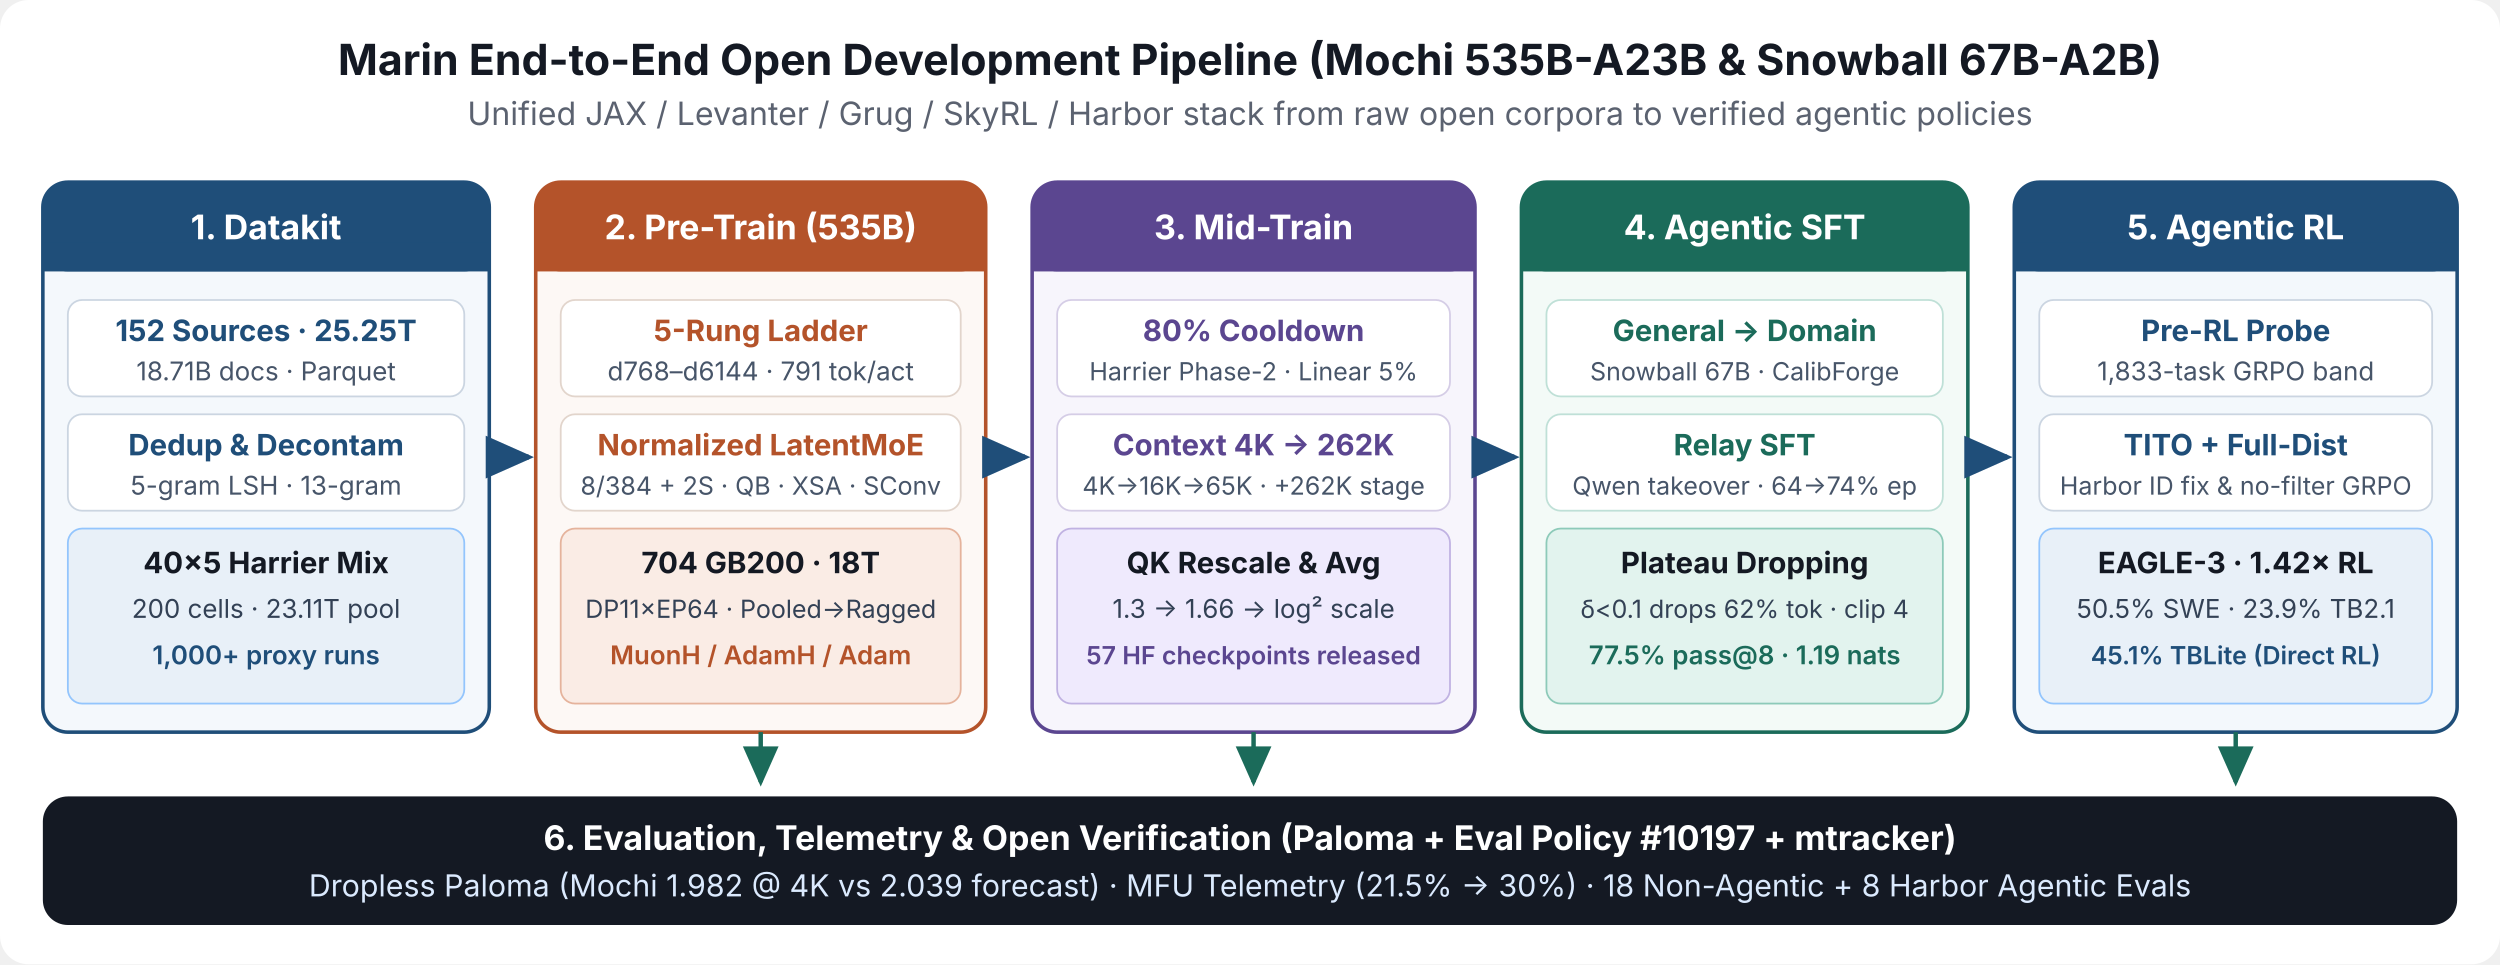
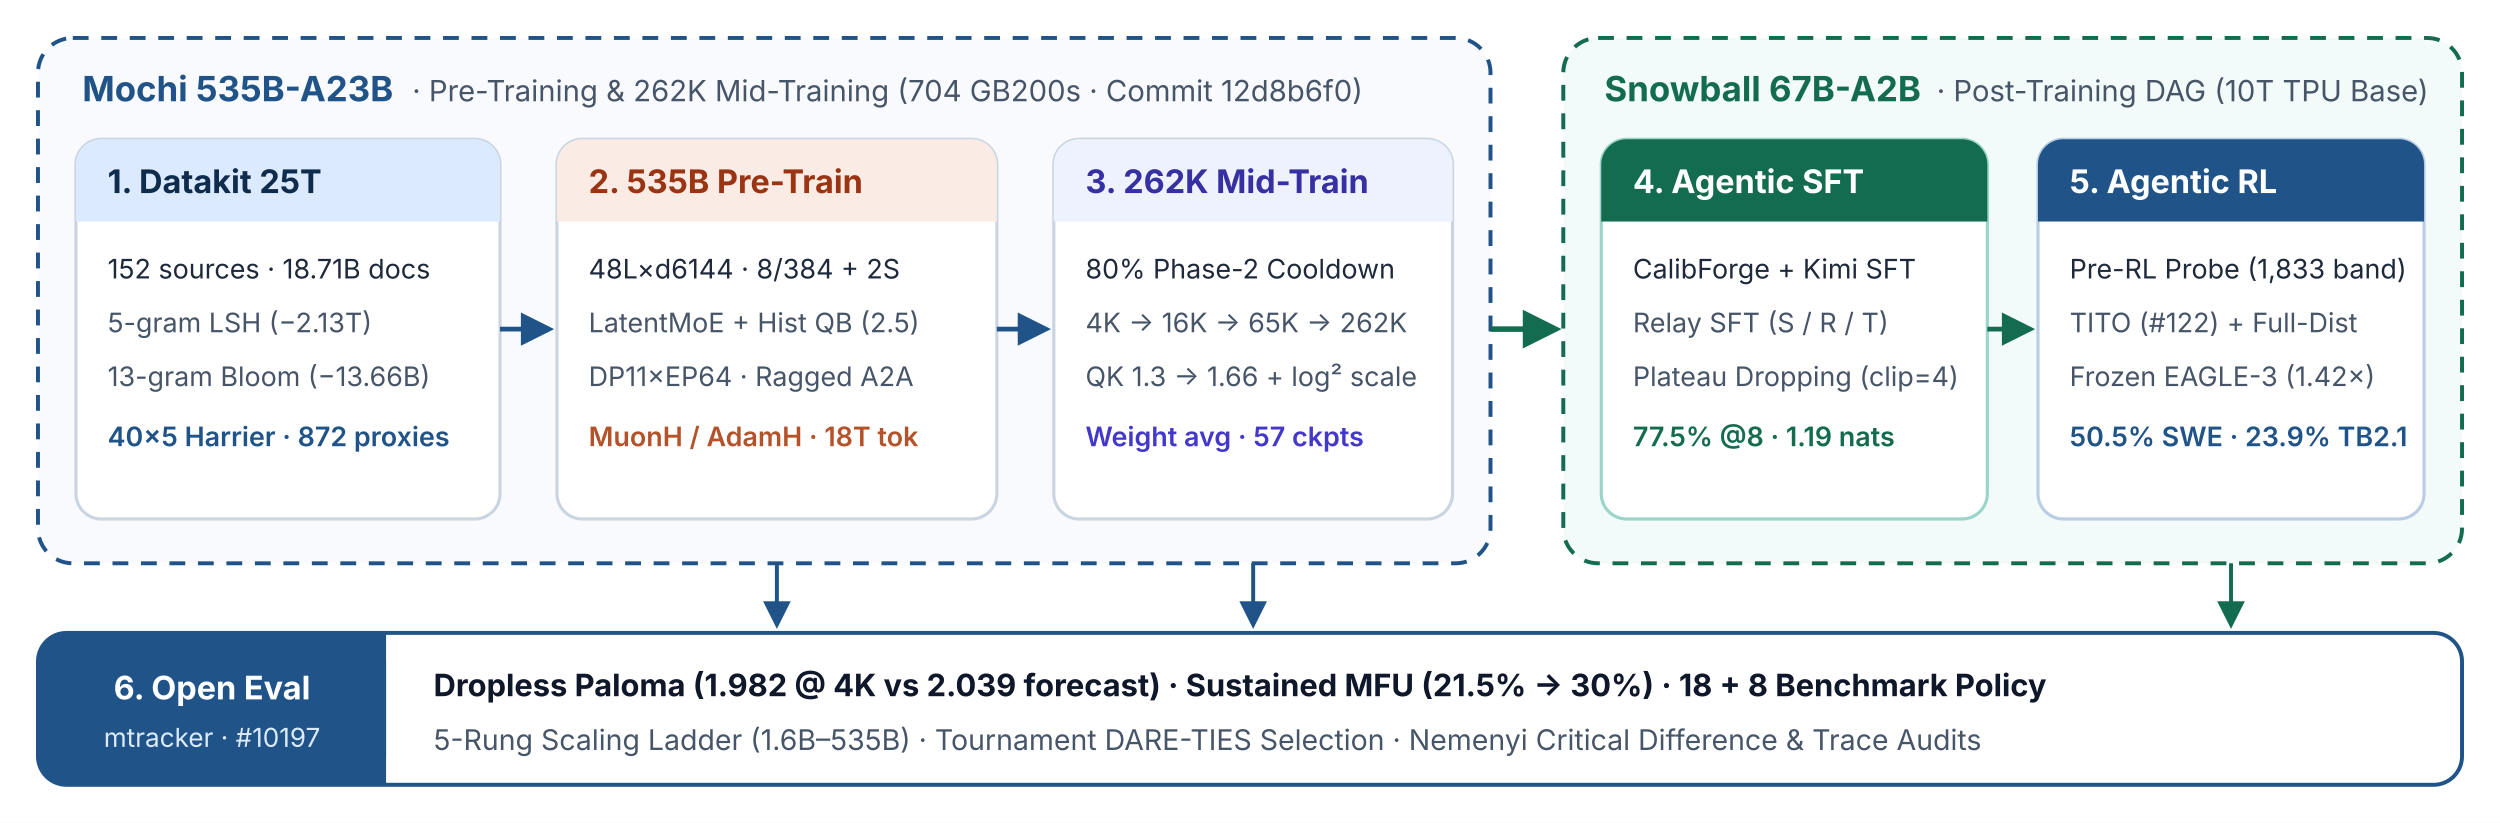
- <svg xmlns="http://www.w3.org/2000/svg" width="1400" height="540" viewBox="0 0 1400 540">
-   <rect width="1400" height="540" rx="16" fill="#ffffff" />
-   <text x="700" y="42" text-anchor="middle" font-family="Inter, -apple-system, sans-serif" font-size="24" font-weight="700" fill="#141923">Marin End-to-End Open Development Pipeline (Mochi 535B-A23B &amp; Snowball 67B-A2B)</text>
-   <text x="700" y="70" text-anchor="middle" font-family="Inter, -apple-system, sans-serif" font-size="18" fill="#5b6270">Unified JAX / Levanter / Grug / SkyRL / Harbor stack from raw open corpora to verified agentic policies</text>
+ <svg xmlns="http://www.w3.org/2000/svg" viewBox="0 0 1580 520" width="1580" height="520" font-family="Inter, 'Segoe UI', 'Helvetica Neue', Arial, sans-serif">
  <defs>
-     <marker id="arr" markerWidth="10" markerHeight="10" refX="8" refY="5" orient="auto">
-       <path d="M0,1 L9,5 L0,9 Z" fill="#1f4e79" />
+     <marker id="ar-navy" viewBox="0 0 10 10" refX="8" refY="5" markerWidth="7" markerHeight="7" orient="auto">
+       <path d="M0 0 L10 5 L0 10 z" fill="#205488" />
    </marker>
-     <marker id="arrLoop" markerWidth="10" markerHeight="10" refX="8" refY="5" orient="auto">
-       <path d="M0,1 L9,5 L0,9 Z" fill="#1b6b5a" />
+     <marker id="ar-teal" viewBox="0 0 10 10" refX="8" refY="5" markerWidth="7" markerHeight="7" orient="auto">
+       <path d="M0 0 L10 5 L0 10 z" fill="#146c50" />
    </marker>
  </defs>
-   <rect x="24" y="102" width="250" height="308" rx="14" fill="#f4f8fc" stroke="#1f4e79" stroke-width="2" />
-   <rect x="24" y="102" width="250" height="50" rx="14" fill="#1f4e79" />
-   <rect x="24" y="136" width="250" height="16" fill="#1f4e79" />
-   <text x="149" y="134" text-anchor="middle" font-family="Inter, sans-serif" font-size="19" font-weight="700" fill="#ffffff">1. Datakit</text>
-   <rect x="38" y="168" width="222" height="54" rx="8" fill="#ffffff" stroke="#cbd5e1" />
-   <text x="149" y="191" text-anchor="middle" font-family="Inter, sans-serif" font-size="16.5" font-weight="700" fill="#1f4e79">152 Sources · 25.25T</text>
-   <text x="149" y="213" text-anchor="middle" font-family="Inter, sans-serif" font-size="14.5" fill="#475569">18.71B docs · Parquet</text>
-   <rect x="38" y="232" width="222" height="54" rx="8" fill="#ffffff" stroke="#cbd5e1" />
-   <text x="149" y="255" text-anchor="middle" font-family="Inter, sans-serif" font-size="16.5" font-weight="700" fill="#1f4e79">Dedup &amp; Decontam</text>
-   <text x="149" y="277" text-anchor="middle" font-family="Inter, sans-serif" font-size="14.5" fill="#475569">5-gram LSH · 13-gram</text>
-   <rect x="38" y="296" width="222" height="98" rx="8" fill="#e8f0f8" stroke="#93c5fd" />
-   <text x="149" y="321" text-anchor="middle" font-family="Inter, sans-serif" font-size="16.5" font-weight="700" fill="#141923">40×5 Harrier Mix</text>
-   <text x="149" y="346" text-anchor="middle" font-family="Inter, sans-serif" font-size="14.5" fill="#334155">200 cells · 23.11T pool</text>
-   <text x="149" y="372" text-anchor="middle" font-family="Inter, sans-serif" font-size="14.5" font-weight="600" fill="#1f4e79">1,000+ proxy runs</text>
-   <line x1="274" y1="256" x2="296" y2="256" stroke="#1f4e79" stroke-width="3" marker-end="url(#arr)" />
-   <rect x="300" y="102" width="252" height="308" rx="14" fill="#fdf8f5" stroke="#b4532a" stroke-width="2" />
-   <rect x="300" y="102" width="252" height="50" rx="14" fill="#b4532a" />
-   <rect x="300" y="136" width="252" height="16" fill="#b4532a" />
-   <text x="426" y="134" text-anchor="middle" font-family="Inter, sans-serif" font-size="19" font-weight="700" fill="#ffffff">2. Pre-Train (535B)</text>
-   <rect x="314" y="168" width="224" height="54" rx="8" fill="#ffffff" stroke="#e2d5cc" />
-   <text x="426" y="191" text-anchor="middle" font-family="Inter, sans-serif" font-size="16.5" font-weight="700" fill="#b4532a">5-Rung Ladder</text>
-   <text x="426" y="213" text-anchor="middle" font-family="Inter, sans-serif" font-size="14.5" fill="#475569">d768–d6144 · 791 tok/act</text>
-   <rect x="314" y="232" width="224" height="54" rx="8" fill="#ffffff" stroke="#e2d5cc" />
-   <text x="426" y="255" text-anchor="middle" font-family="Inter, sans-serif" font-size="16.5" font-weight="700" fill="#b4532a">Normalized LatentMoE</text>
-   <text x="426" y="277" text-anchor="middle" font-family="Inter, sans-serif" font-size="14" fill="#475569">8/384 + 2S · QB · XSA · SConv</text>
-   <rect x="314" y="296" width="224" height="98" rx="8" fill="#faece5" stroke="#e5b39c" />
-   <text x="426" y="321" text-anchor="middle" font-family="Inter, sans-serif" font-size="16.5" font-weight="700" fill="#141923">704 GB200 · 18T</text>
-   <text x="426" y="346" text-anchor="middle" font-family="Inter, sans-serif" font-size="14" fill="#334155">DP11×EP64 · Pooled→Ragged</text>
-   <text x="426" y="372" text-anchor="middle" font-family="Inter, sans-serif" font-size="14.5" font-weight="600" fill="#b4532a">MuonH / AdamH / Adam</text>
-   <line x1="552" y1="256" x2="574" y2="256" stroke="#1f4e79" stroke-width="3" marker-end="url(#arr)" />
-   <rect x="578" y="102" width="248" height="308" rx="14" fill="#f7f5fc" stroke="#5b4690" stroke-width="2" />
-   <rect x="578" y="102" width="248" height="50" rx="14" fill="#5b4690" />
-   <rect x="578" y="136" width="248" height="16" fill="#5b4690" />
-   <text x="702" y="134" text-anchor="middle" font-family="Inter, sans-serif" font-size="19" font-weight="700" fill="#ffffff">3. Mid-Train</text>
-   <rect x="592" y="168" width="220" height="54" rx="8" fill="#ffffff" stroke="#d5cde6" />
-   <text x="702" y="191" text-anchor="middle" font-family="Inter, sans-serif" font-size="16.5" font-weight="700" fill="#5b4690">80% Cooldown</text>
-   <text x="702" y="213" text-anchor="middle" font-family="Inter, sans-serif" font-size="14" fill="#475569">Harrier Phase-2 · Linear 5%</text>
-   <rect x="592" y="232" width="220" height="54" rx="8" fill="#ffffff" stroke="#d5cde6" />
-   <text x="702" y="255" text-anchor="middle" font-family="Inter, sans-serif" font-size="16.5" font-weight="700" fill="#5b4690">Context 4K → 262K</text>
-   <text x="702" y="277" text-anchor="middle" font-family="Inter, sans-serif" font-size="14" fill="#475569">4K→16K→65K · +262K stage</text>
-   <rect x="592" y="296" width="220" height="98" rx="8" fill="#efeafd" stroke="#c0b2e2" />
-   <text x="702" y="321" text-anchor="middle" font-family="Inter, sans-serif" font-size="16.5" font-weight="700" fill="#141923">QK Rescale &amp; Avg</text>
-   <text x="702" y="346" text-anchor="middle" font-family="Inter, sans-serif" font-size="14.5" fill="#334155">1.3 → 1.66 → log² scale</text>
-   <text x="702" y="372" text-anchor="middle" font-family="Inter, sans-serif" font-size="14" font-weight="600" fill="#5b4690">57 HF checkpoints released</text>
-   <line x1="826" y1="256" x2="848" y2="256" stroke="#1f4e79" stroke-width="3" marker-end="url(#arr)" />
-   <rect x="852" y="102" width="250" height="308" rx="14" fill="#f3faf7" stroke="#1b6b5a" stroke-width="2" />
-   <rect x="852" y="102" width="250" height="50" rx="14" fill="#1b6b5a" />
-   <rect x="852" y="136" width="250" height="16" fill="#1b6b5a" />
-   <text x="977" y="134" text-anchor="middle" font-family="Inter, sans-serif" font-size="19" font-weight="700" fill="#ffffff">4. Agentic SFT</text>
-   <rect x="866" y="168" width="222" height="54" rx="8" fill="#ffffff" stroke="#bfe0d7" />
-   <text x="977" y="191" text-anchor="middle" font-family="Inter, sans-serif" font-size="16.5" font-weight="700" fill="#1b6b5a">General → Domain</text>
-   <text x="977" y="213" text-anchor="middle" font-family="Inter, sans-serif" font-size="14" fill="#475569">Snowball 67B · CalibForge</text>
-   <rect x="866" y="232" width="222" height="54" rx="8" fill="#ffffff" stroke="#bfe0d7" />
-   <text x="977" y="255" text-anchor="middle" font-family="Inter, sans-serif" font-size="16.5" font-weight="700" fill="#1b6b5a">Relay SFT</text>
-   <text x="977" y="277" text-anchor="middle" font-family="Inter, sans-serif" font-size="14" fill="#475569">Qwen takeover · 64→74% ep</text>
-   <rect x="866" y="296" width="222" height="98" rx="8" fill="#e2f3ee" stroke="#8dcab9" />
-   <text x="977" y="321" text-anchor="middle" font-family="Inter, sans-serif" font-size="16.5" font-weight="700" fill="#141923">Plateau Dropping</text>
-   <text x="977" y="346" text-anchor="middle" font-family="Inter, sans-serif" font-size="14" fill="#334155">δ&lt;0.1 drops 62% tok · clip 4</text>
-   <text x="977" y="372" text-anchor="middle" font-family="Inter, sans-serif" font-size="14.5" font-weight="600" fill="#1b6b5a">77.5% pass@8 · 1.19 nats</text>
-   <line x1="1102" y1="256" x2="1124" y2="256" stroke="#1f4e79" stroke-width="3" marker-end="url(#arr)" />
-   <rect x="1128" y="102" width="248" height="308" rx="14" fill="#f3f8fc" stroke="#1f4e79" stroke-width="2" />
-   <rect x="1128" y="102" width="248" height="50" rx="14" fill="#1f4e79" />
-   <rect x="1128" y="136" width="248" height="16" fill="#1f4e79" />
-   <text x="1252" y="134" text-anchor="middle" font-family="Inter, sans-serif" font-size="19" font-weight="700" fill="#ffffff">5. Agentic RL</text>
-   <rect x="1142" y="168" width="220" height="54" rx="8" fill="#ffffff" stroke="#cbd5e1" />
-   <text x="1252" y="191" text-anchor="middle" font-family="Inter, sans-serif" font-size="16.5" font-weight="700" fill="#1f4e79">Pre-RL Probe</text>
-   <text x="1252" y="213" text-anchor="middle" font-family="Inter, sans-serif" font-size="14.5" fill="#475569">1,833-task GRPO band</text>
-   <rect x="1142" y="232" width="220" height="54" rx="8" fill="#ffffff" stroke="#cbd5e1" />
-   <text x="1252" y="255" text-anchor="middle" font-family="Inter, sans-serif" font-size="16.5" font-weight="700" fill="#1f4e79">TITO + Full-Dist</text>
-   <text x="1252" y="277" text-anchor="middle" font-family="Inter, sans-serif" font-size="14" fill="#475569">Harbor ID fix &amp; no-filter GRPO</text>
-   <rect x="1142" y="296" width="220" height="98" rx="8" fill="#e8f0f8" stroke="#93c5fd" />
-   <text x="1252" y="321" text-anchor="middle" font-family="Inter, sans-serif" font-size="16.5" font-weight="700" fill="#141923">EAGLE-3 · 1.42× RL</text>
-   <text x="1252" y="346" text-anchor="middle" font-family="Inter, sans-serif" font-size="14.5" fill="#334155">50.5% SWE · 23.9% TB2.1</text>
-   <text x="1252" y="372" text-anchor="middle" font-family="Inter, sans-serif" font-size="14" font-weight="600" fill="#1f4e79">45.1% TBLite (Direct RL)</text>
-   <line x1="426" y1="410" x2="426" y2="438" stroke="#1b6b5a" stroke-width="2.5" marker-end="url(#arrLoop)" />
-   <line x1="702" y1="410" x2="702" y2="438" stroke="#1b6b5a" stroke-width="2.5" marker-end="url(#arrLoop)" />
-   <line x1="1252" y1="410" x2="1252" y2="438" stroke="#1b6b5a" stroke-width="2.5" marker-end="url(#arrLoop)" />
-   <rect x="24" y="446" width="1352" height="72" rx="14" fill="#141923" />
-   <text x="700" y="476" text-anchor="middle" font-family="Inter, sans-serif" font-size="19" font-weight="700" fill="#ffffff">6. Evaluation, Telemetry &amp; Open Verification (Paloma + Eval Policy #10197 + mtracker)</text>
-   <text x="700" y="502" text-anchor="middle" font-family="Inter, sans-serif" font-size="17" fill="#dbeafe">Dropless Paloma (Mochi 1.982 @ 4K vs 2.039 forecast) · MFU Telemetry (21.5% → 30%) · 18 Non-Agentic + 8 Harbor Agentic Evals</text>
+   <rect width="1580" height="520" fill="#ffffff" />
+   <rect x="24" y="24" width="918" height="332" rx="22" fill="#f8fafd" stroke="#205488" stroke-width="2.5" stroke-dasharray="10 8" />
+   <text x="52" y="64" font-size="22" font-weight="700" fill="#205488">Mochi 535B-A23B<tspan dx="12" font-weight="400" fill="#475569" font-size="18.5">· Pre-Training &amp; 262K Mid-Training (704 GB200s · Commit 12d8b6f0)</tspan>
+   </text>
+   <rect x="48" y="88" width="268" height="240" rx="16" fill="#ffffff" stroke="#cbd5e1" stroke-width="2" />
+   <path d="M48 140 V104 a16 16 0 0 1 16 -16 H300 a16 16 0 0 1 16 16 V140 Z" fill="#dbeafe" />
+   <text x="68" y="122" font-size="20.5" font-weight="700" fill="#0f2c4c">1. Datakit 25T</text>
+   <text x="68" y="176" font-size="17" fill="#1e293b">152 sources · 18.71B docs</text>
+   <text x="68" y="210" font-size="17" fill="#475569">5-gram LSH (−2.13T)</text>
+   <text x="68" y="244" font-size="17" fill="#475569">13-gram Bloom (−13.66B)</text>
+   <text x="68" y="282" font-size="17" font-weight="600" fill="#205488">40×5 Harrier · 872 proxies</text>
+   <line x1="316" y1="208" x2="346" y2="208" stroke="#205488" stroke-width="3" marker-end="url(#ar-navy)" />
+   <rect x="352" y="88" width="278" height="240" rx="16" fill="#ffffff" stroke="#cbd5e1" stroke-width="2" />
+   <path d="M352 140 V104 a16 16 0 0 1 16 -16 H614 a16 16 0 0 1 16 16 V140 Z" fill="#faece5" />
+   <text x="372" y="122" font-size="20.5" font-weight="700" fill="#9a3412">2. 535B Pre-Train</text>
+   <text x="372" y="176" font-size="17" fill="#1e293b">48L×d6144 · 8/384 + 2S</text>
+   <text x="372" y="210" font-size="17" fill="#475569">LatentMoE + Hist QB (2.5)</text>
+   <text x="372" y="244" font-size="17" fill="#475569">DP11×EP64 · Ragged A2A</text>
+   <text x="372" y="282" font-size="17" font-weight="600" fill="#b4532a">MuonH / AdamH · 18T tok</text>
+   <line x1="630" y1="208" x2="660" y2="208" stroke="#205488" stroke-width="3" marker-end="url(#ar-navy)" />
+   <rect x="666" y="88" width="252" height="240" rx="16" fill="#ffffff" stroke="#cbd5e1" stroke-width="2" />
+   <path d="M666 140 V104 a16 16 0 0 1 16 -16 H902 a16 16 0 0 1 16 16 V140 Z" fill="#eef2ff" />
+   <text x="686" y="122" font-size="20.5" font-weight="700" fill="#3730a3">3. 262K Mid-Train</text>
+   <text x="686" y="176" font-size="17" fill="#1e293b">80% Phase-2 Cooldown</text>
+   <text x="686" y="210" font-size="17" fill="#475569">4K → 16K → 65K → 262K</text>
+   <text x="686" y="244" font-size="17" fill="#475569">QK 1.3 → 1.66 + log² scale</text>
+   <text x="686" y="282" font-size="17" font-weight="600" fill="#4338ca">Weight avg · 57 ckpts</text>
+   <line x1="942" y1="208" x2="982" y2="208" stroke="#146c50" stroke-width="3.5" marker-end="url(#ar-teal)" />
+   <rect x="988" y="24" width="568" height="332" rx="22" fill="#f2fbf9" stroke="#146c50" stroke-width="2.5" stroke-dasharray="10 8" />
+   <text x="1014" y="64" font-size="22" font-weight="700" fill="#146c50">Snowball 67B-A2B<tspan dx="10" font-weight="400" fill="#475569" font-size="18.5">· Post-Training DAG (10T TPU Base)</tspan>
+   </text>
+   <rect x="1012" y="88" width="244" height="240" rx="16" fill="#ffffff" stroke="#99d5c9" stroke-width="2" />
+   <path d="M1012 140 V104 a16 16 0 0 1 16 -16 H1240 a16 16 0 0 1 16 16 V140 Z" fill="#146c50" />
+   <text x="1032" y="122" font-size="20.5" font-weight="700" fill="#ffffff">4. Agentic SFT</text>
+   <text x="1032" y="176" font-size="17" fill="#1e293b">CalibForge + Kimi SFT</text>
+   <text x="1032" y="210" font-size="17" fill="#475569">Relay SFT (S / R / T)</text>
+   <text x="1032" y="244" font-size="17" fill="#475569">Plateau Dropping (clip=4)</text>
+   <text x="1032" y="282" font-size="17" font-weight="600" fill="#146c50">77.5% @8 · 1.19 nats</text>
+   <line x1="1256" y1="208" x2="1282" y2="208" stroke="#146c50" stroke-width="3" marker-end="url(#ar-teal)" />
+   <rect x="1288" y="88" width="244" height="240" rx="16" fill="#ffffff" stroke="#b9cde4" stroke-width="2" />
+   <path d="M1288 140 V104 a16 16 0 0 1 16 -16 H1516 a16 16 0 0 1 16 16 V140 Z" fill="#205488" />
+   <text x="1308" y="122" font-size="20.5" font-weight="700" fill="#ffffff">5. Agentic RL</text>
+   <text x="1308" y="176" font-size="17" fill="#1e293b">Pre-RL Probe (1,833 band)</text>
+   <text x="1308" y="210" font-size="17" fill="#475569">TITO (#122) + Full-Dist</text>
+   <text x="1308" y="244" font-size="17" fill="#475569">Frozen EAGLE-3 (1.42×)</text>
+   <text x="1308" y="282" font-size="17" font-weight="600" fill="#205488">50.5% SWE · 23.9% TB2.1</text>
+   <line x1="491" y1="356" x2="491" y2="394" stroke="#205488" stroke-width="2.5" marker-end="url(#ar-navy)" />
+   <line x1="792" y1="356" x2="792" y2="394" stroke="#205488" stroke-width="2.5" marker-end="url(#ar-navy)" />
+   <line x1="1410" y1="356" x2="1410" y2="394" stroke="#146c50" stroke-width="2.5" marker-end="url(#ar-teal)" />
+   <rect x="24" y="400" width="1532" height="96" rx="18" fill="#ffffff" stroke="#205488" stroke-width="2.5" />
+   <rect x="24" y="400" width="220" height="96" rx="18" fill="#205488" />
+   <rect x="220" y="400" width="24" height="96" fill="#205488" />
+   <text x="134" y="442" text-anchor="middle" font-size="20.5" font-weight="700" fill="#ffffff">6. Open Eval</text>
+   <text x="134" y="472" text-anchor="middle" font-size="16.5" fill="#dbeafe">mtracker · #10197</text>
+   <text x="274" y="440" font-size="19.5" font-weight="700" fill="#0f172a">Dropless Paloma (1.982 @ 4K vs 2.039 forecast) · Sustained MFU (21.5% → 30%) · 18 + 8 Benchmark Policy</text>
+   <text x="274" y="474" font-size="18" fill="#475569">5-Rung Scaling Ladder (1.6B–535B) · Tournament DARE-TIES Selection · Nemenyi Critical Difference &amp; Trace Audits</text>
</svg>
